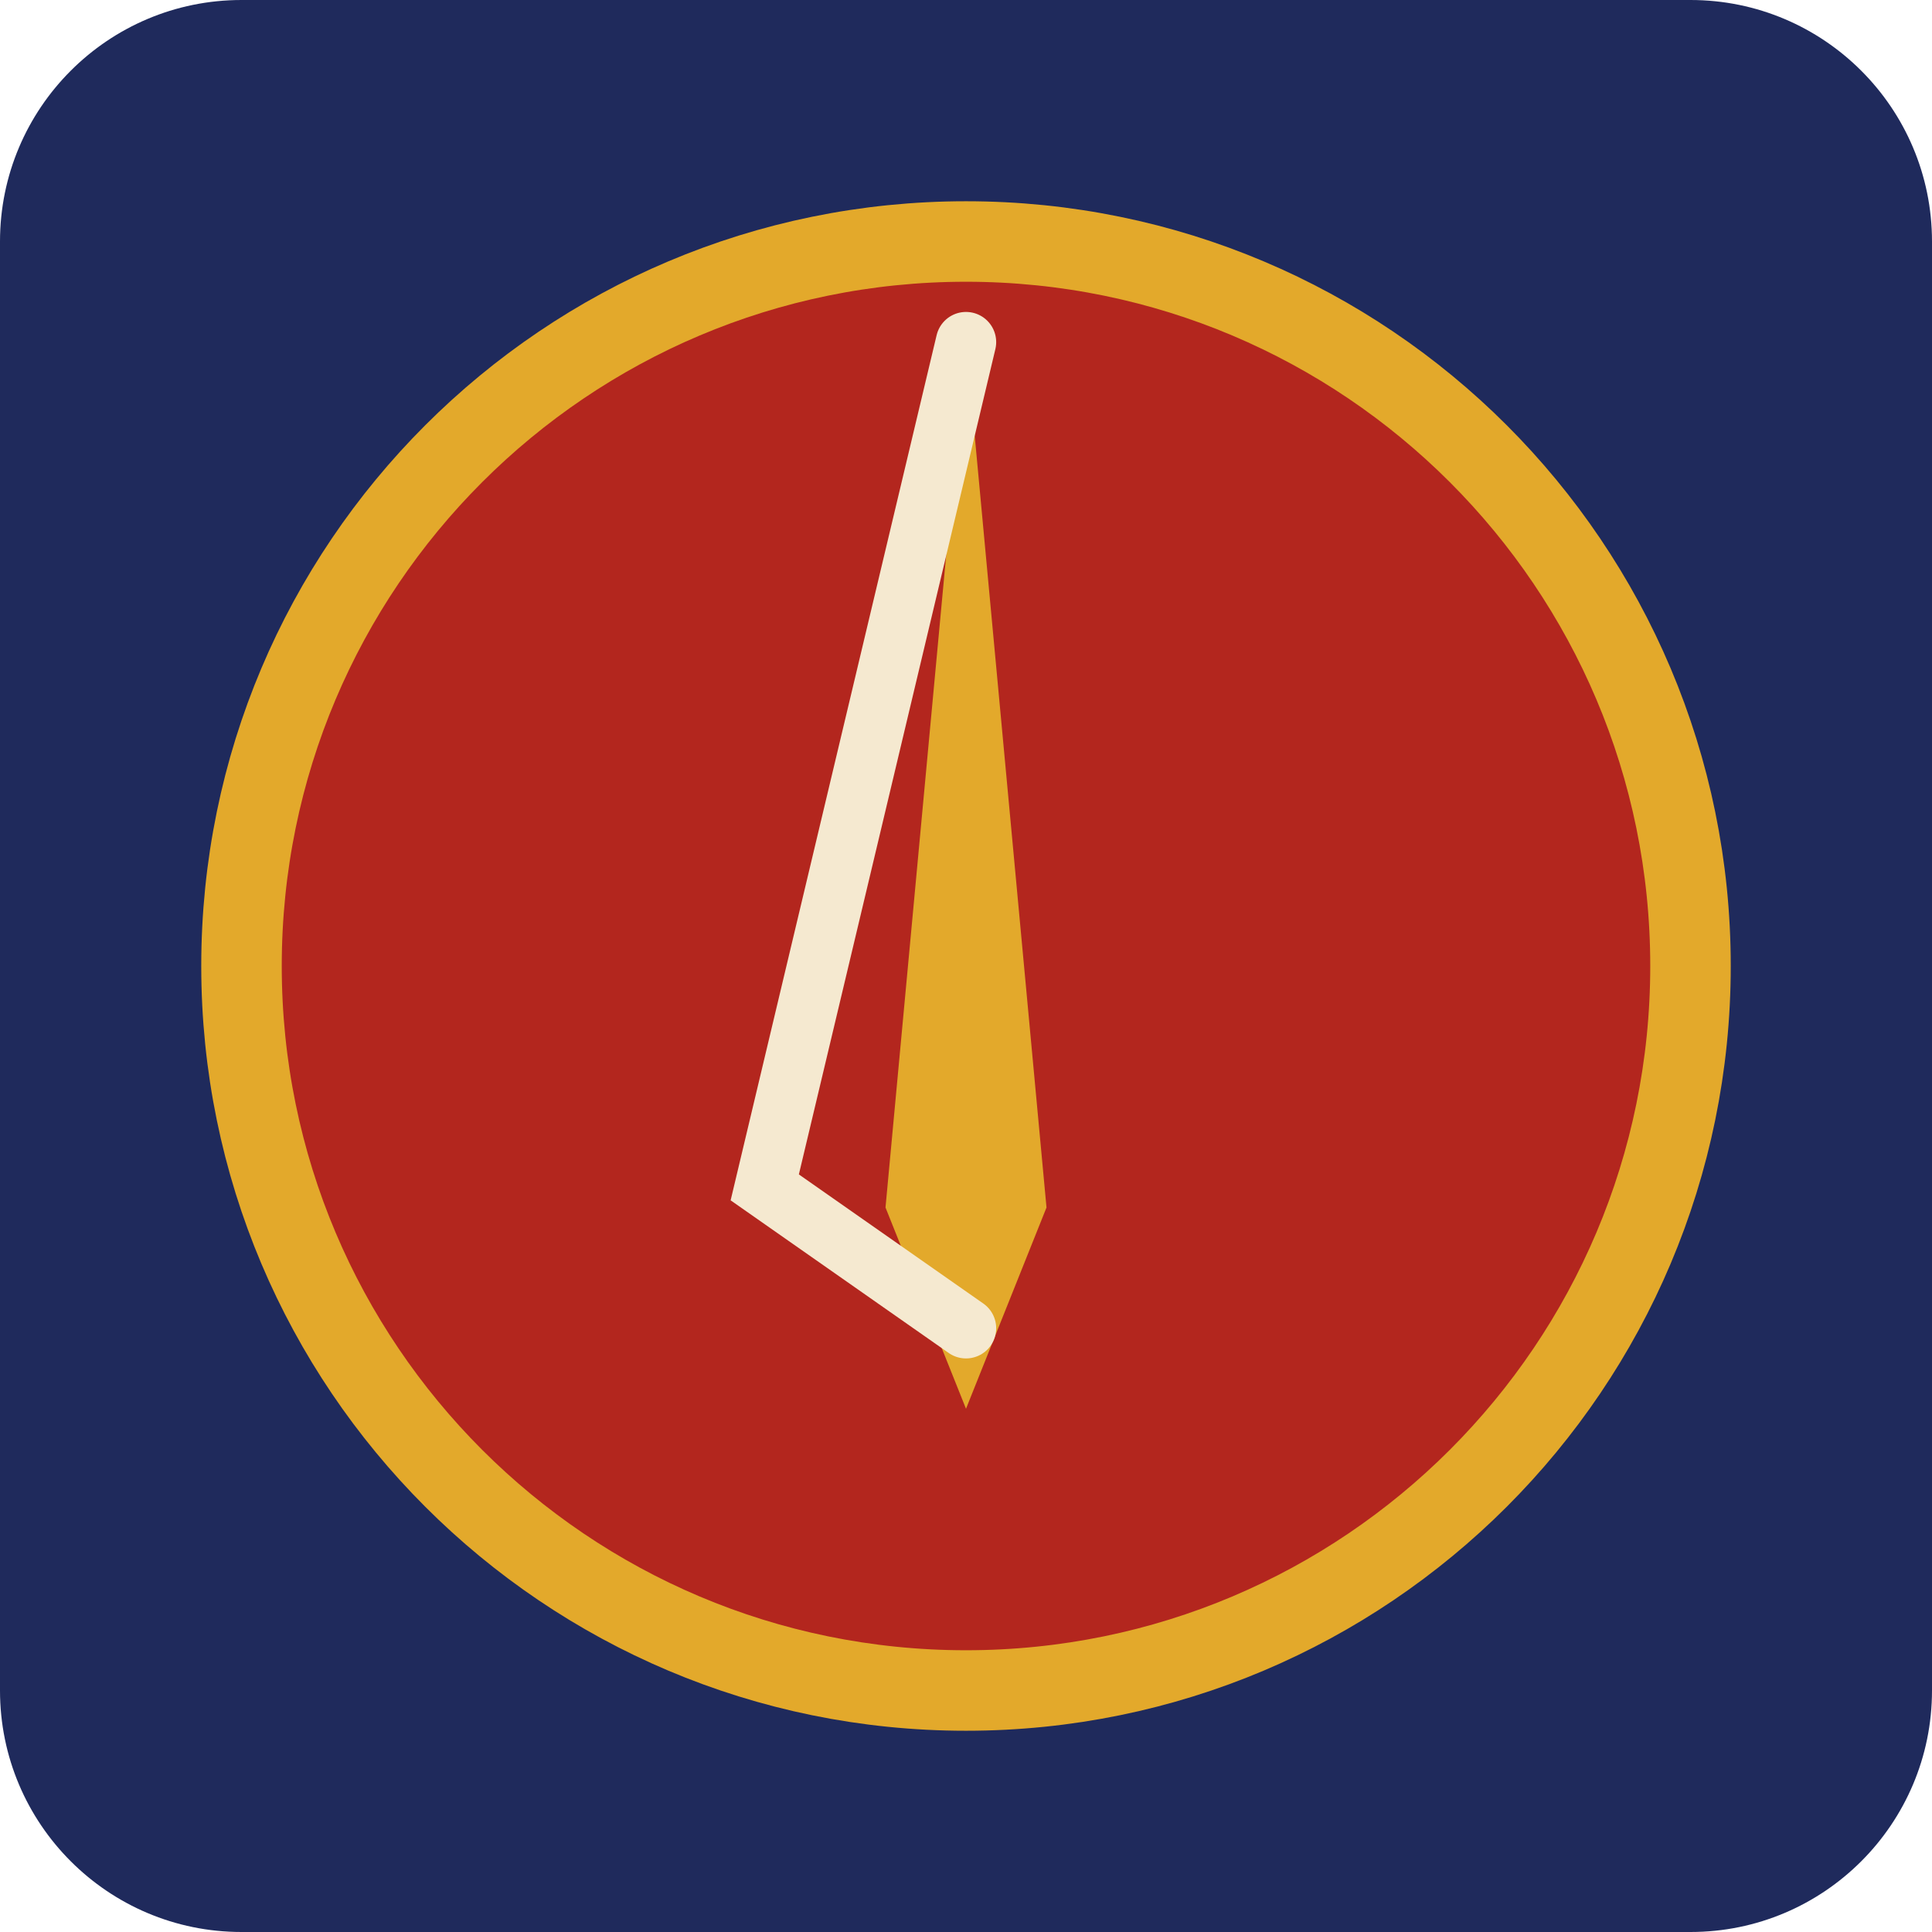
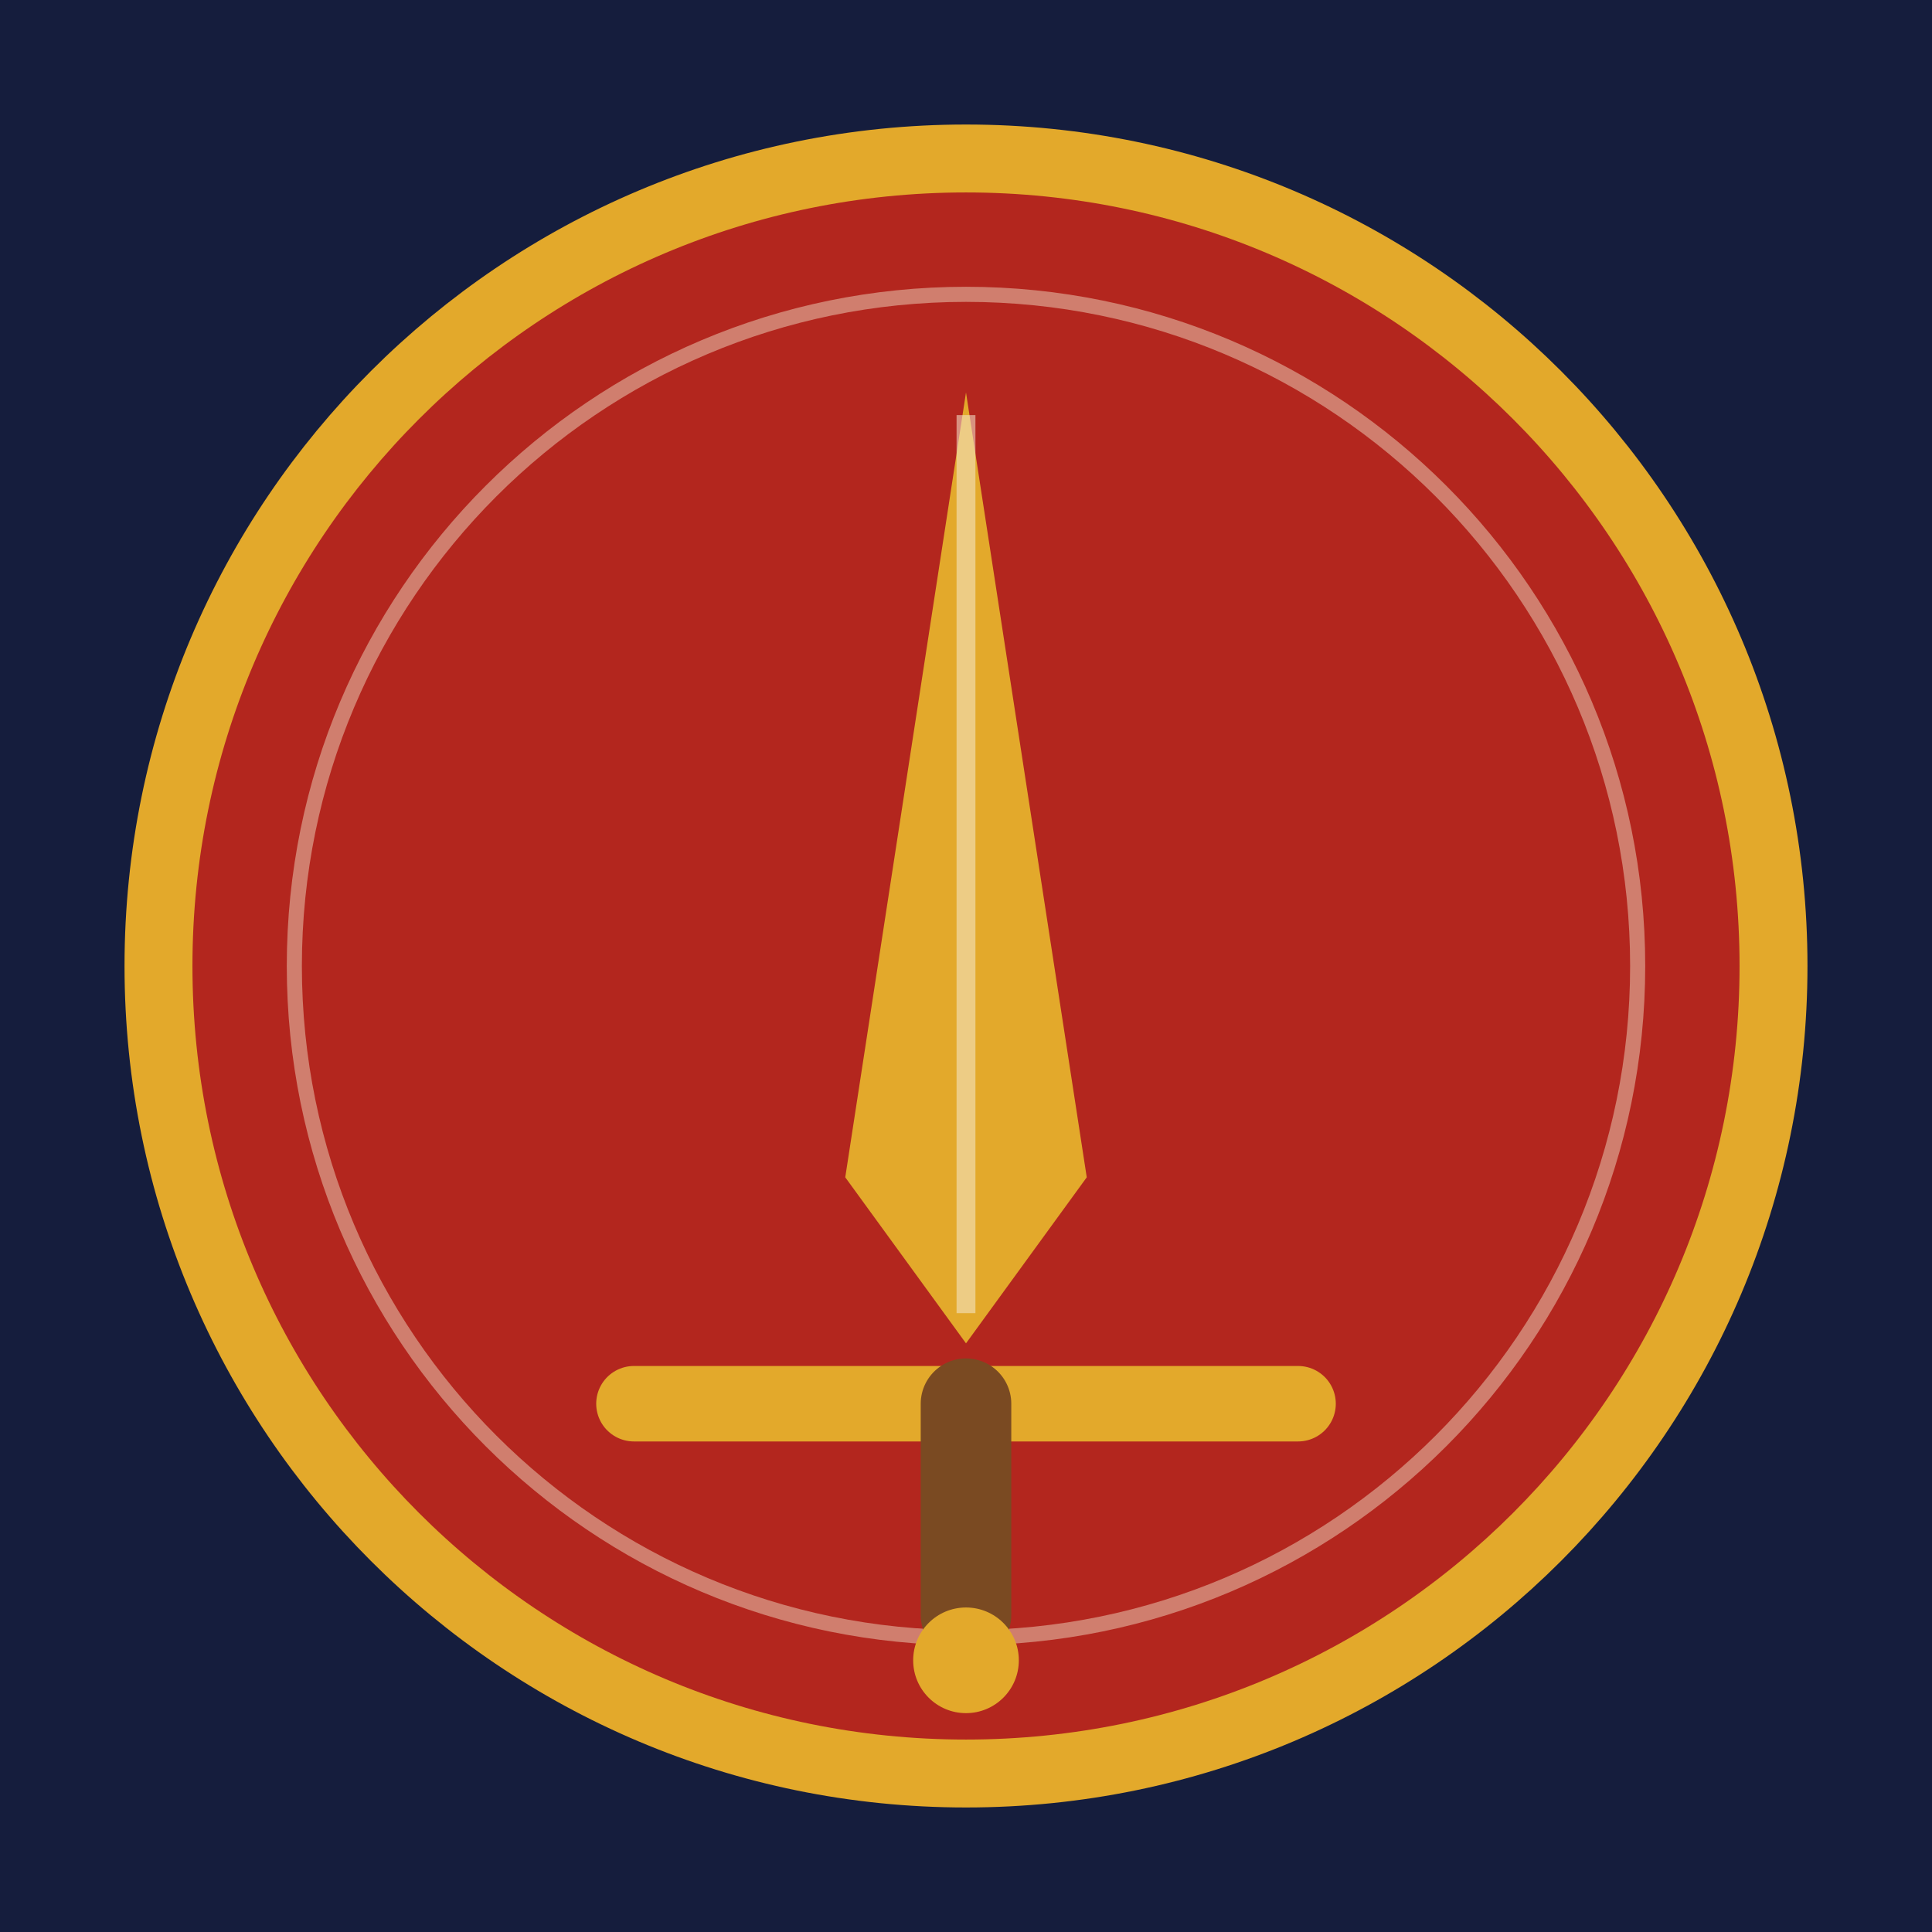
- <svg xmlns="http://www.w3.org/2000/svg" width="192" height="192" viewBox="0 0 192 192">
-   <rect width="192" height="192" rx="24" fill="#1F2A5C" />
-   <circle cx="96" cy="96" r="72" fill="#B3261E" />
-   <circle cx="96" cy="96" r="72" fill="none" stroke="#E3A92B" stroke-width="8" />
-   <path d="M96 34 L104 120 L96 140 L88 120 Z" fill="#E3A92B" />
-   <path d="M96 34 L76 118 L96 132" fill="none" stroke="#F5E9D0" stroke-width="6" stroke-linecap="round" />
+ <svg xmlns="http://www.w3.org/2000/svg" width="512" height="512" viewBox="0 0 512 512">
+   <rect width="512" height="512" fill="#151D3D" />
+   <circle cx="256" cy="256" r="214" fill="#B3261E" />
+   <circle cx="256" cy="256" r="214" fill="none" stroke="#E3A92B" stroke-width="18" />
+   <circle cx="256" cy="256" r="178" fill="none" stroke="#F5E9D0" stroke-width="4" opacity="0.45" />
+   <path d="M256 104 L288 312 L256 356 L224 312 Z" fill="#E3A92B" />
+   <path d="M256 110 L256 348" stroke="#F5E9D0" stroke-width="5" opacity="0.55" />
+   <path d="M168 372 H344" stroke="#E3A92B" stroke-width="20" stroke-linecap="round" />
+   <path d="M256 372 V428" stroke="#7A4A22" stroke-width="24" stroke-linecap="round" />
+   <circle cx="256" cy="440" r="14" fill="#E3A92B" />
</svg>
